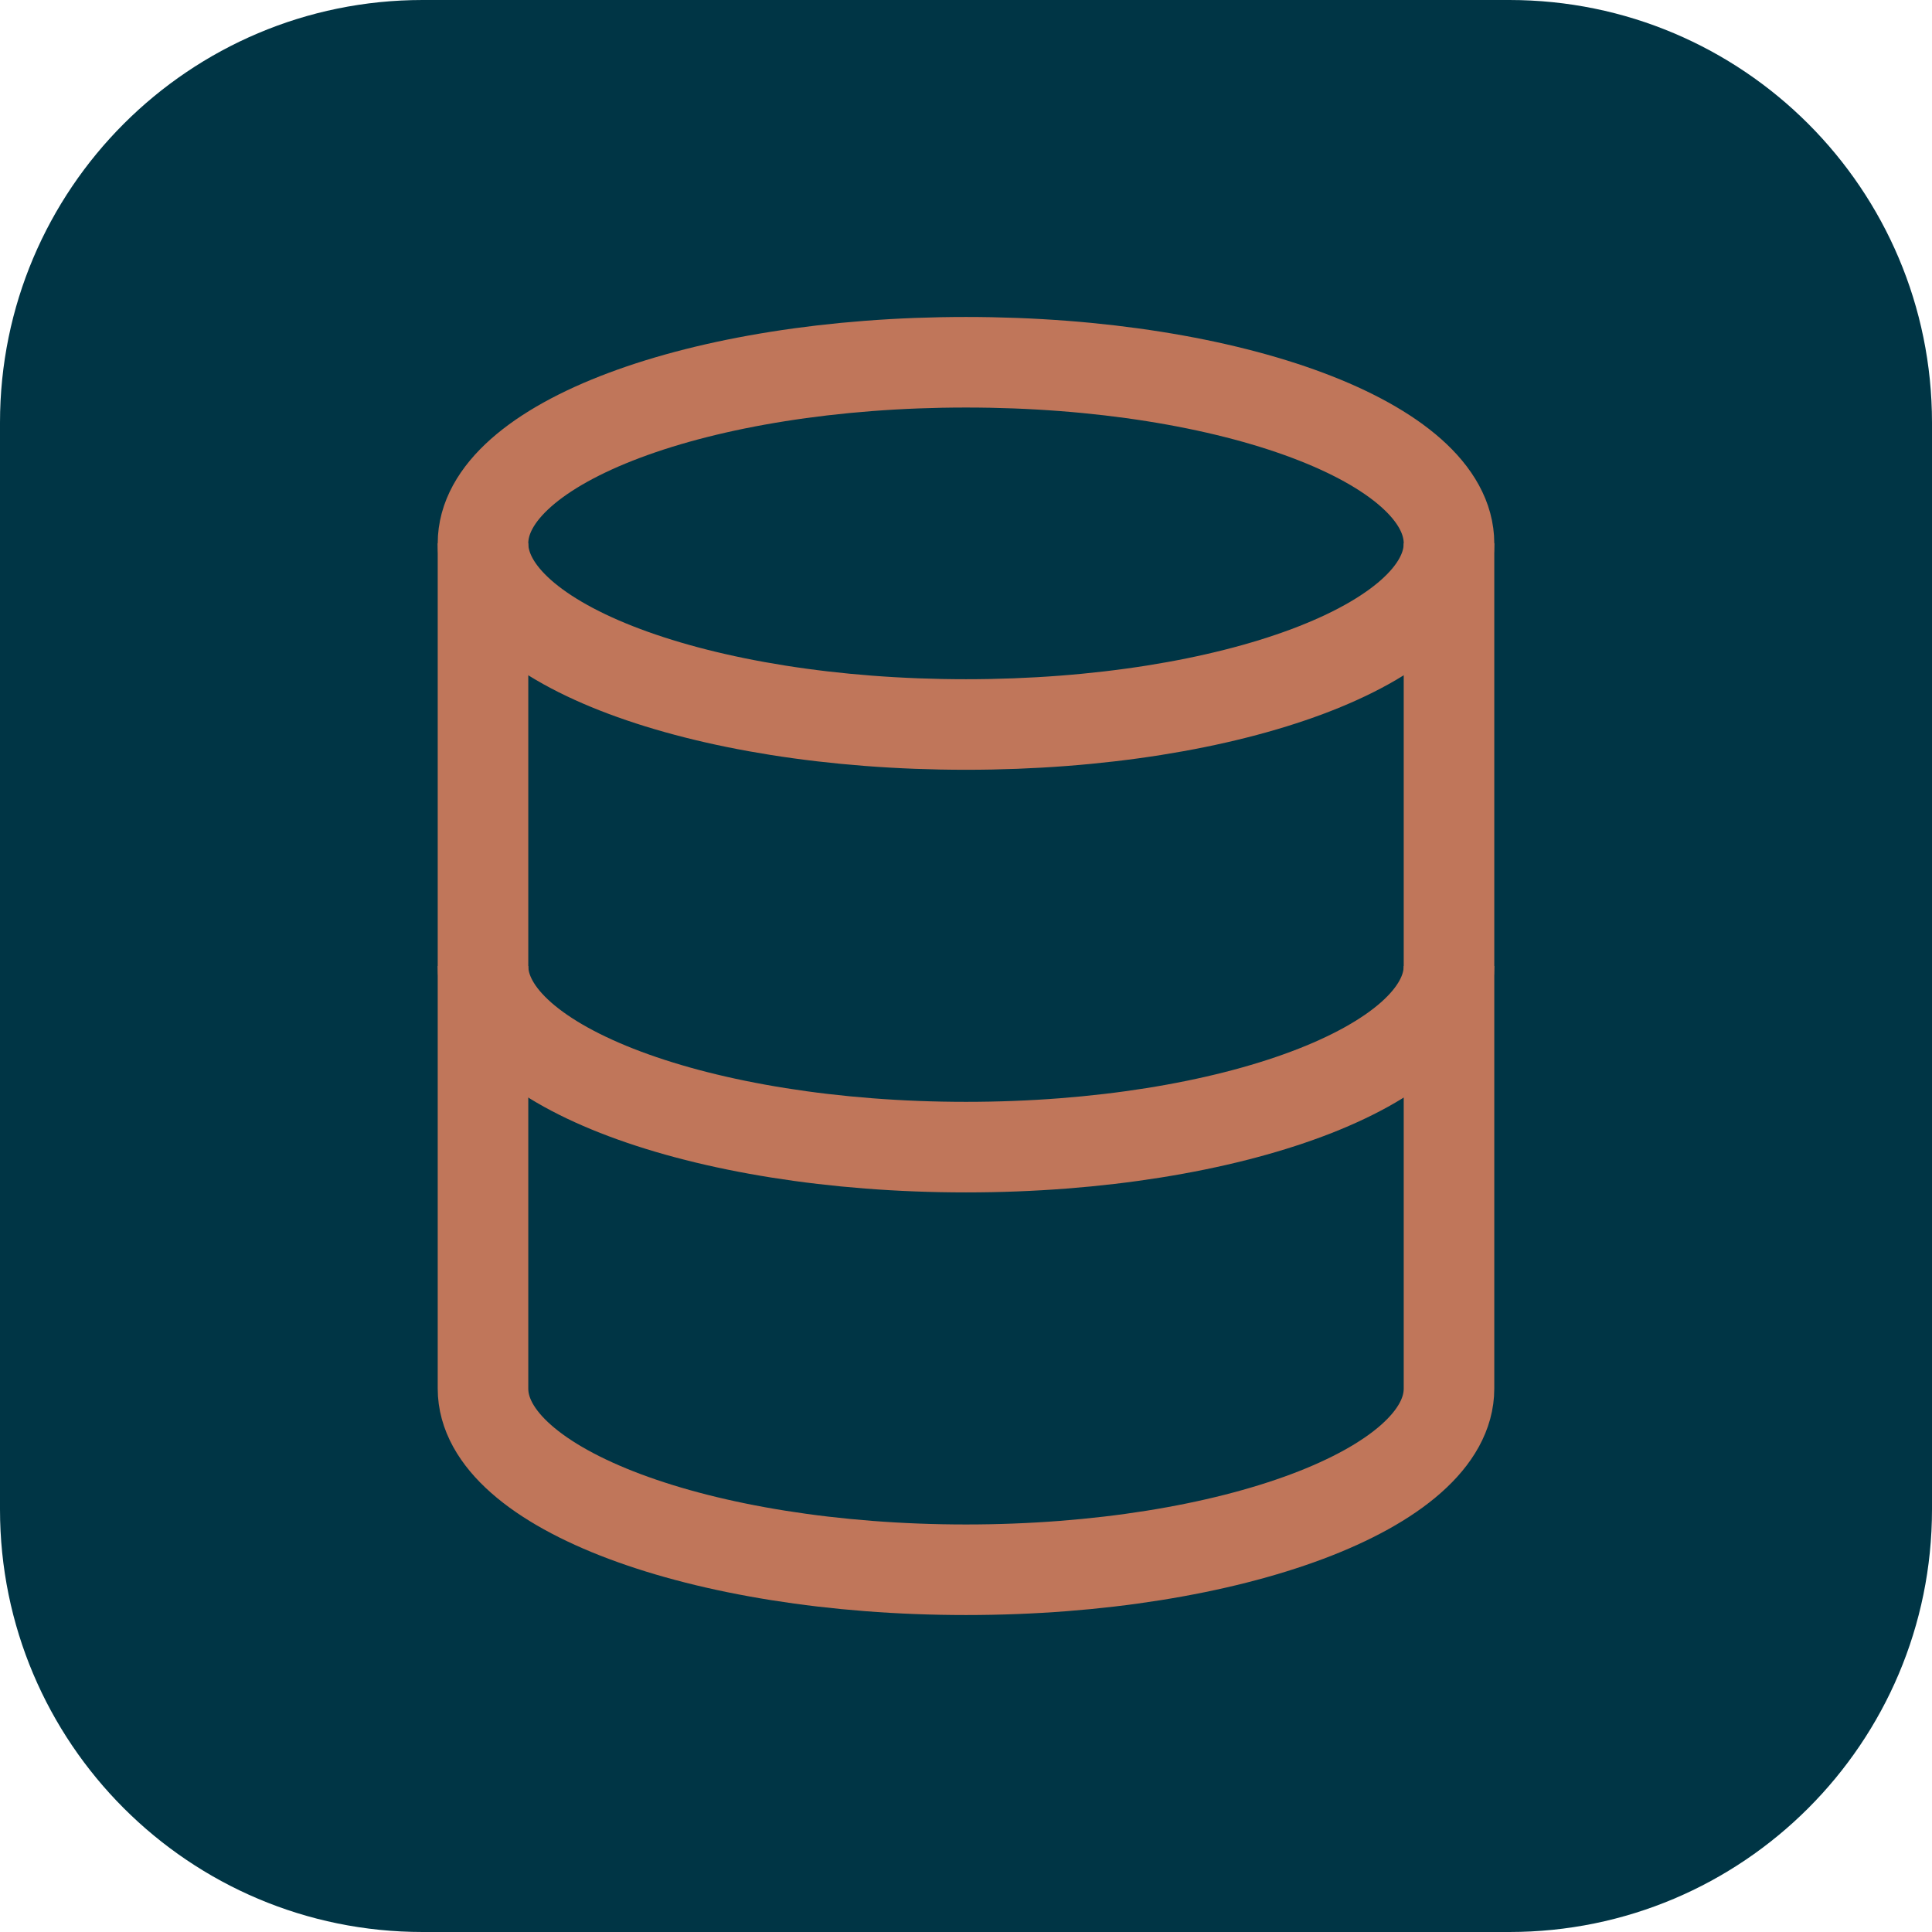
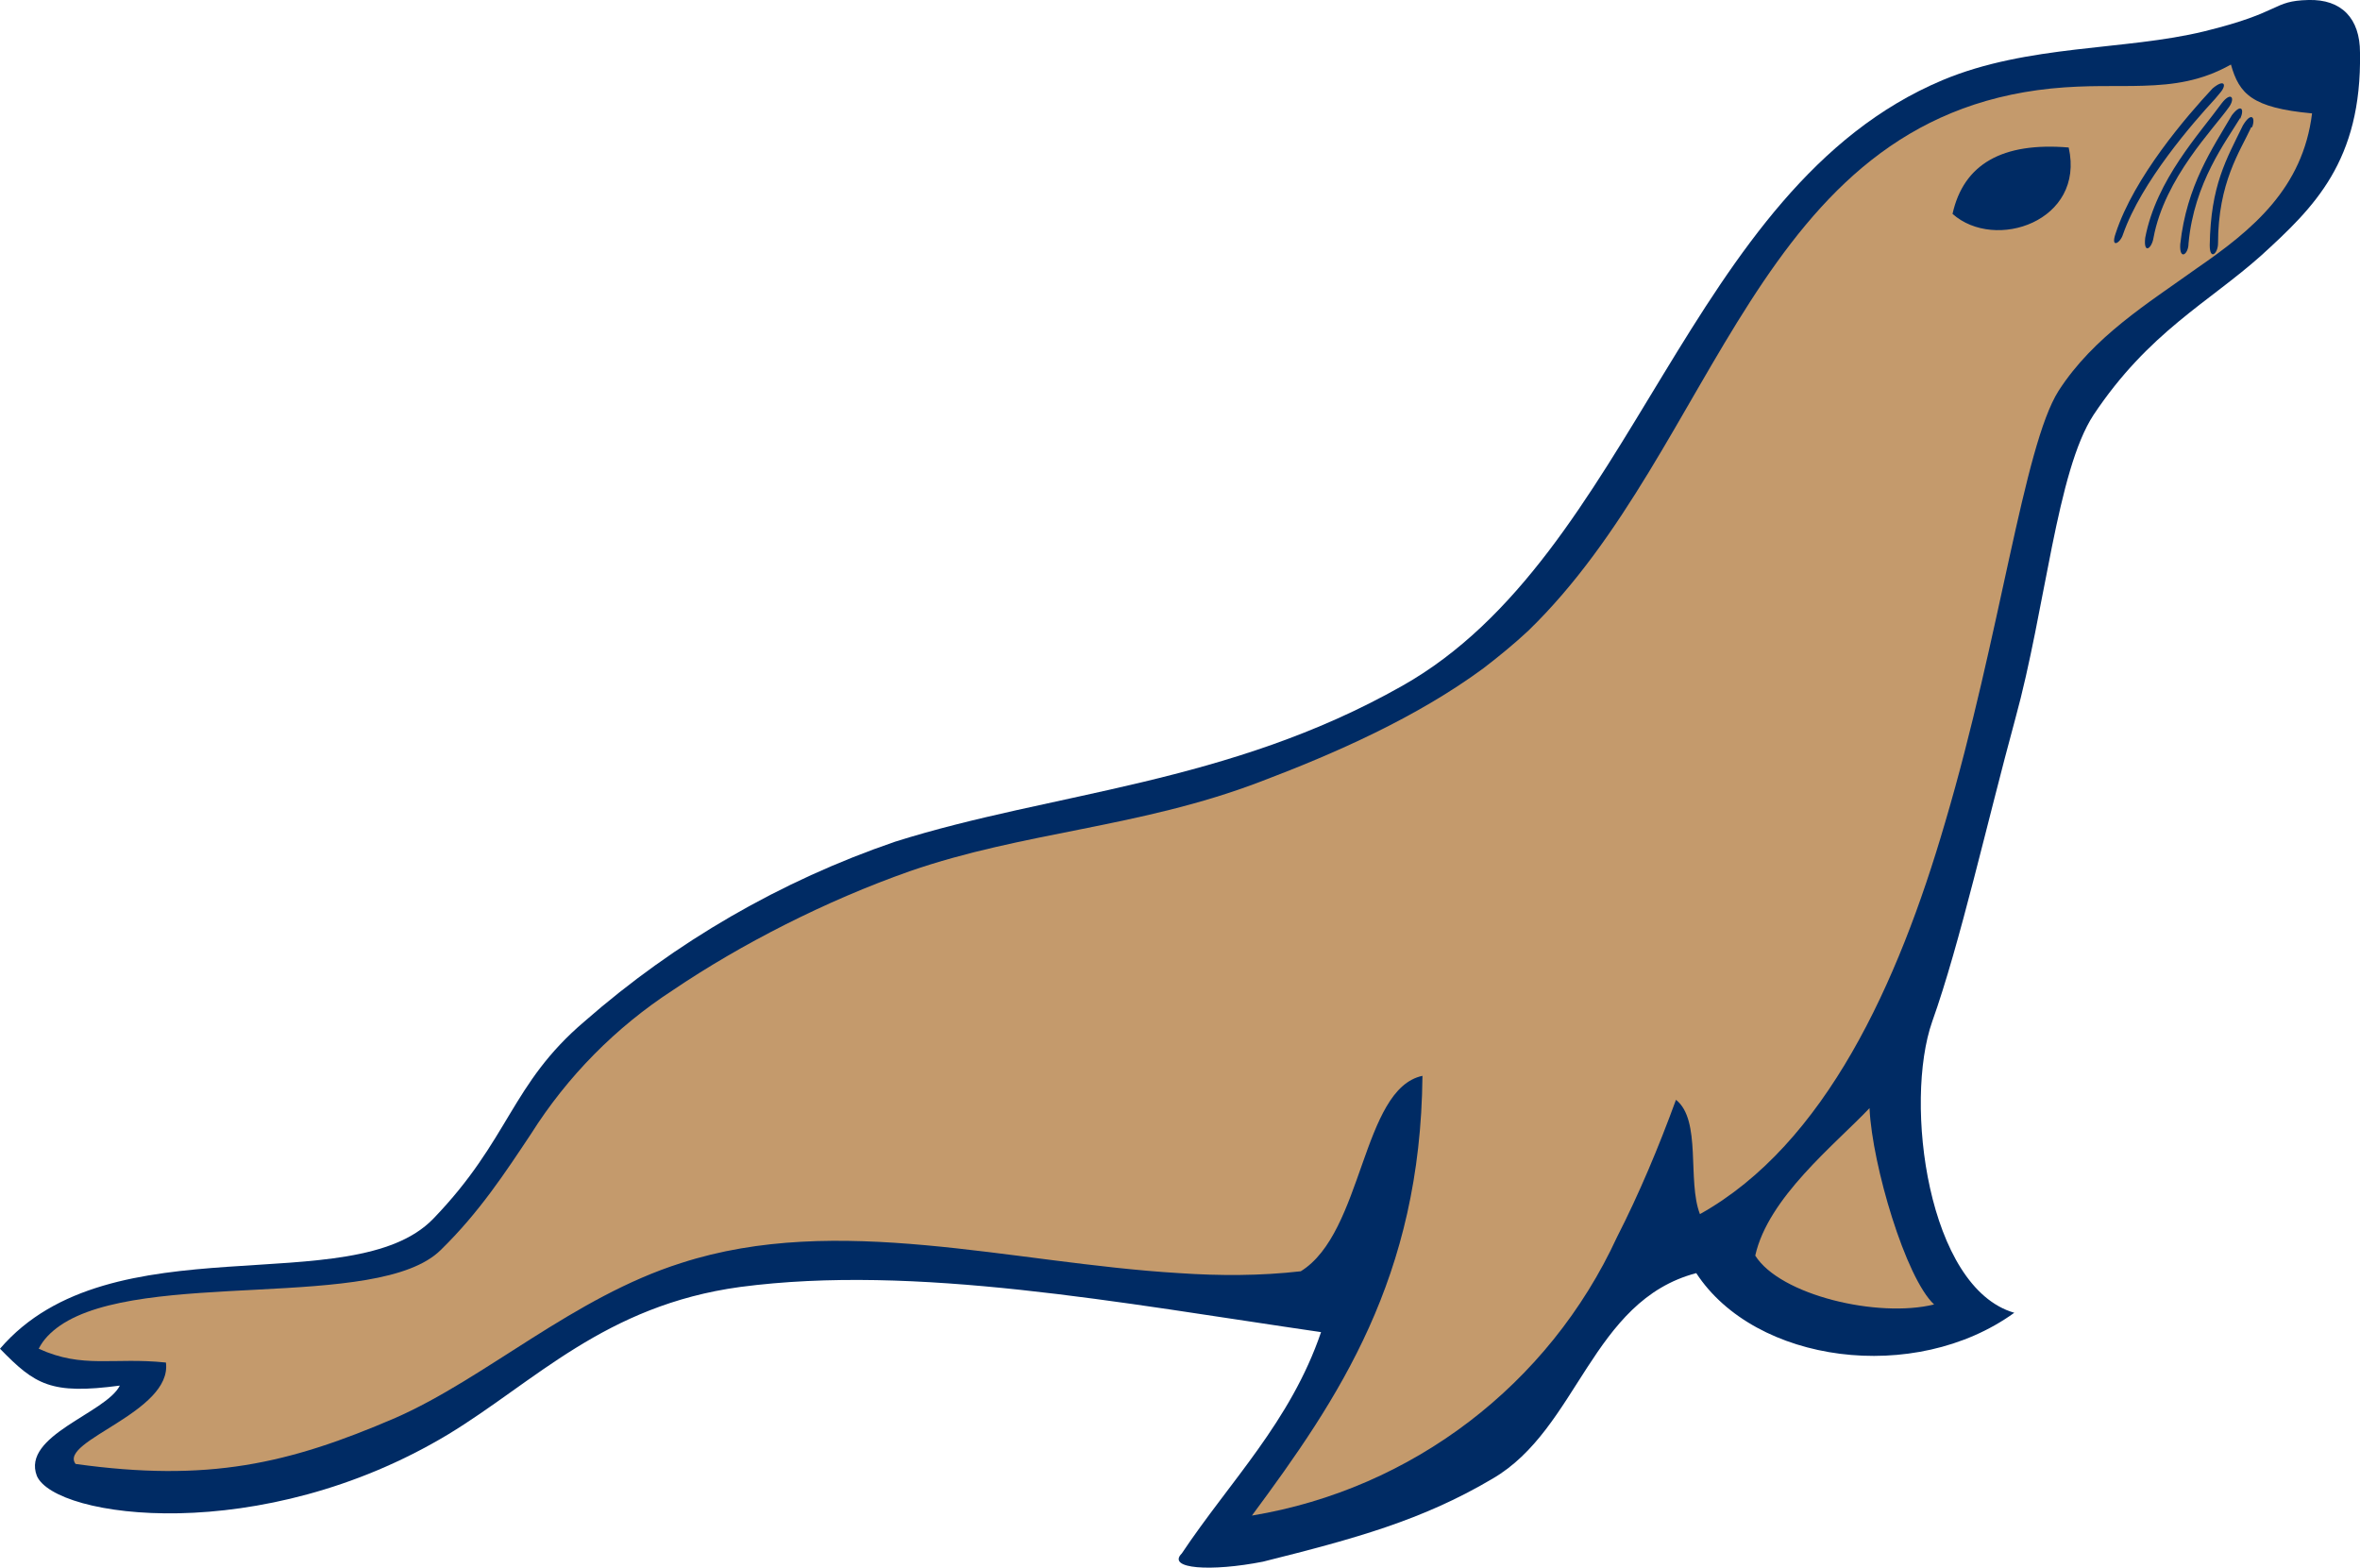
- <svg xmlns="http://www.w3.org/2000/svg" viewBox="0 0 64 64" role="img" aria-label="MariaDB">
-   <rect width="64" height="64" rx="14" fill="#003545" />
-   <g fill="none" stroke="#c0765a" stroke-width="3">
-     <ellipse cx="32" cy="18" rx="16" ry="6" />
-     <path d="M16 18v28c0 3.3 7.2 6 16 6s16-2.7 16-6V18" />
-     <path d="M16 32c0 3.3 7.2 6 16 6s16-2.7 16-6" />
-   </g>
+ <svg xmlns="http://www.w3.org/2000/svg" preserveAspectRatio="xMidYMid" viewBox="0 0 256 170">
+   <path d="M250.4 0c-4 .1-2.7 1.3-11.3 3.4-8.6 2.1-19.1 1.4-28.4 5.3-27.8 11.7-33.4 51.5-58.6 65.7-18.9 10.7-37.9 11.5-55 16.9a100.6 100.6 0 0 0-33.7 19.5c-8 6.8-8.1 12.8-16.4 21.4-8.8 9.1-35 .1-47 14.1 3.8 3.9 5.5 5 13 4-1.5 3-10.7 5.4-9 9.8 2 4.6 24.3 7.7 44.6-4.5 9.4-5.7 17-14 31.7-16 19-2.5 41 1.7 63 4.9-3.3 9.7-9.9 16.2-15.1 24-1.7 1.7 3.2 2 8.8.9 10-2.5 17.3-4.5 24.9-9 9.3-5.4 10.7-19.3 22.1-22.3 6.4 9.8 23.7 12.1 34.5 4.3-9.4-2.7-12-22.8-8.9-31.6 3-8.4 6-21.8 9-32.8 3.3-12 4.5-26.9 8.5-33 6-9 12.5-12.2 18.2-17.3 5.7-5.2 10.9-10.2 10.7-22 0-3.7-2-5.8-5.6-5.7Z" fill="#002B64" />
+   <path d="M242 7c.9 3.2 2.3 4.7 8.8 5.3-1 8.1-6.4 12.6-12.5 16.8-5.3 3.8-11.2 7.4-15 13.3-3.8 6-6.3 26.5-12.3 46.8-5.1 17.5-13 34.9-26.6 42.5-1.4-3.6.2-10.2-2.6-12.4-1.9 5.2-4 10.2-6.4 14.9a53.2 53.2 0 0 1-39.6 30.2c9.4-12.7 18.3-25.8 18.5-47.7-6.6 1.4-6.4 17-13.2 21.2-4.4.5-8.8.5-13.2.2-18.3-1.1-37-6.6-54-1.1-11.7 3.7-21.2 12.5-31 16.8-11.6 5-20.3 7-34.7 5-1.9-2.5 10.5-5.6 9.8-11-5.7-.6-9 .7-13.8-1.5.5-1 1.3-1.8 2.3-2.5 9-6.2 34.5-1.5 41.3-8.2 4.2-4.1 7-8.4 9.8-12.6A51.2 51.2 0 0 1 73 107.4c7.4-5 16.6-9.7 25.7-12.9 12.4-4.3 24.9-4.7 38-9.7 8.2-3.1 17-7 24.2-12.3 1.7-1.3 3.4-2.7 4.9-4.1 20.6-20 24.6-55.5 56.7-58.8 4-.4 7.1-.2 10-.3 3.3-.1 6.3-.5 9.5-2.3Zm-39.2 113.3c.3 6.1 3.9 18.3 7 21.2-6.1 1.5-16.7-1-19.4-5.3 1.4-6.3 8.6-12 12.4-16Z" fill="#C49A6C" />
+   <path d="M244.2 13.8c-1.2 2.6-3.6 6-3.6 12.6 0 1.1-.9 1.9-.9.2.1-6.5 1.8-9.3 3.6-13 .9-1.5 1.4-.9 1 .2Zm-1.2-1c-1.5 2.5-5 7-5.6 13.6 0 1.2-1 1.9-.9.1.7-6.4 3.5-10.4 5.6-14 1-1.3 1.4-.7.9.4Zm-1.2-1.2c-1.6 2.3-7 7.7-8.2 14.2-.2 1.2-1.1 1.8-.9 0 1.2-6.3 5.9-11.3 8.3-14.6 1-1.3 1.5-.6.8.4Zm-1-1.5-.5.6c-2.4 2.6-8 9-10 14.7-.3 1-1.4 1.6-.8-.1 2-6.1 7.7-12.7 10.5-15.7 1.3-1.1 1.6-.4.8.5Zm-29 13.1c1.2-5.4 5.4-7.8 12.6-7.2 1.8 8-8 11.3-12.6 7.2Z" fill="#002B64" />
</svg>
